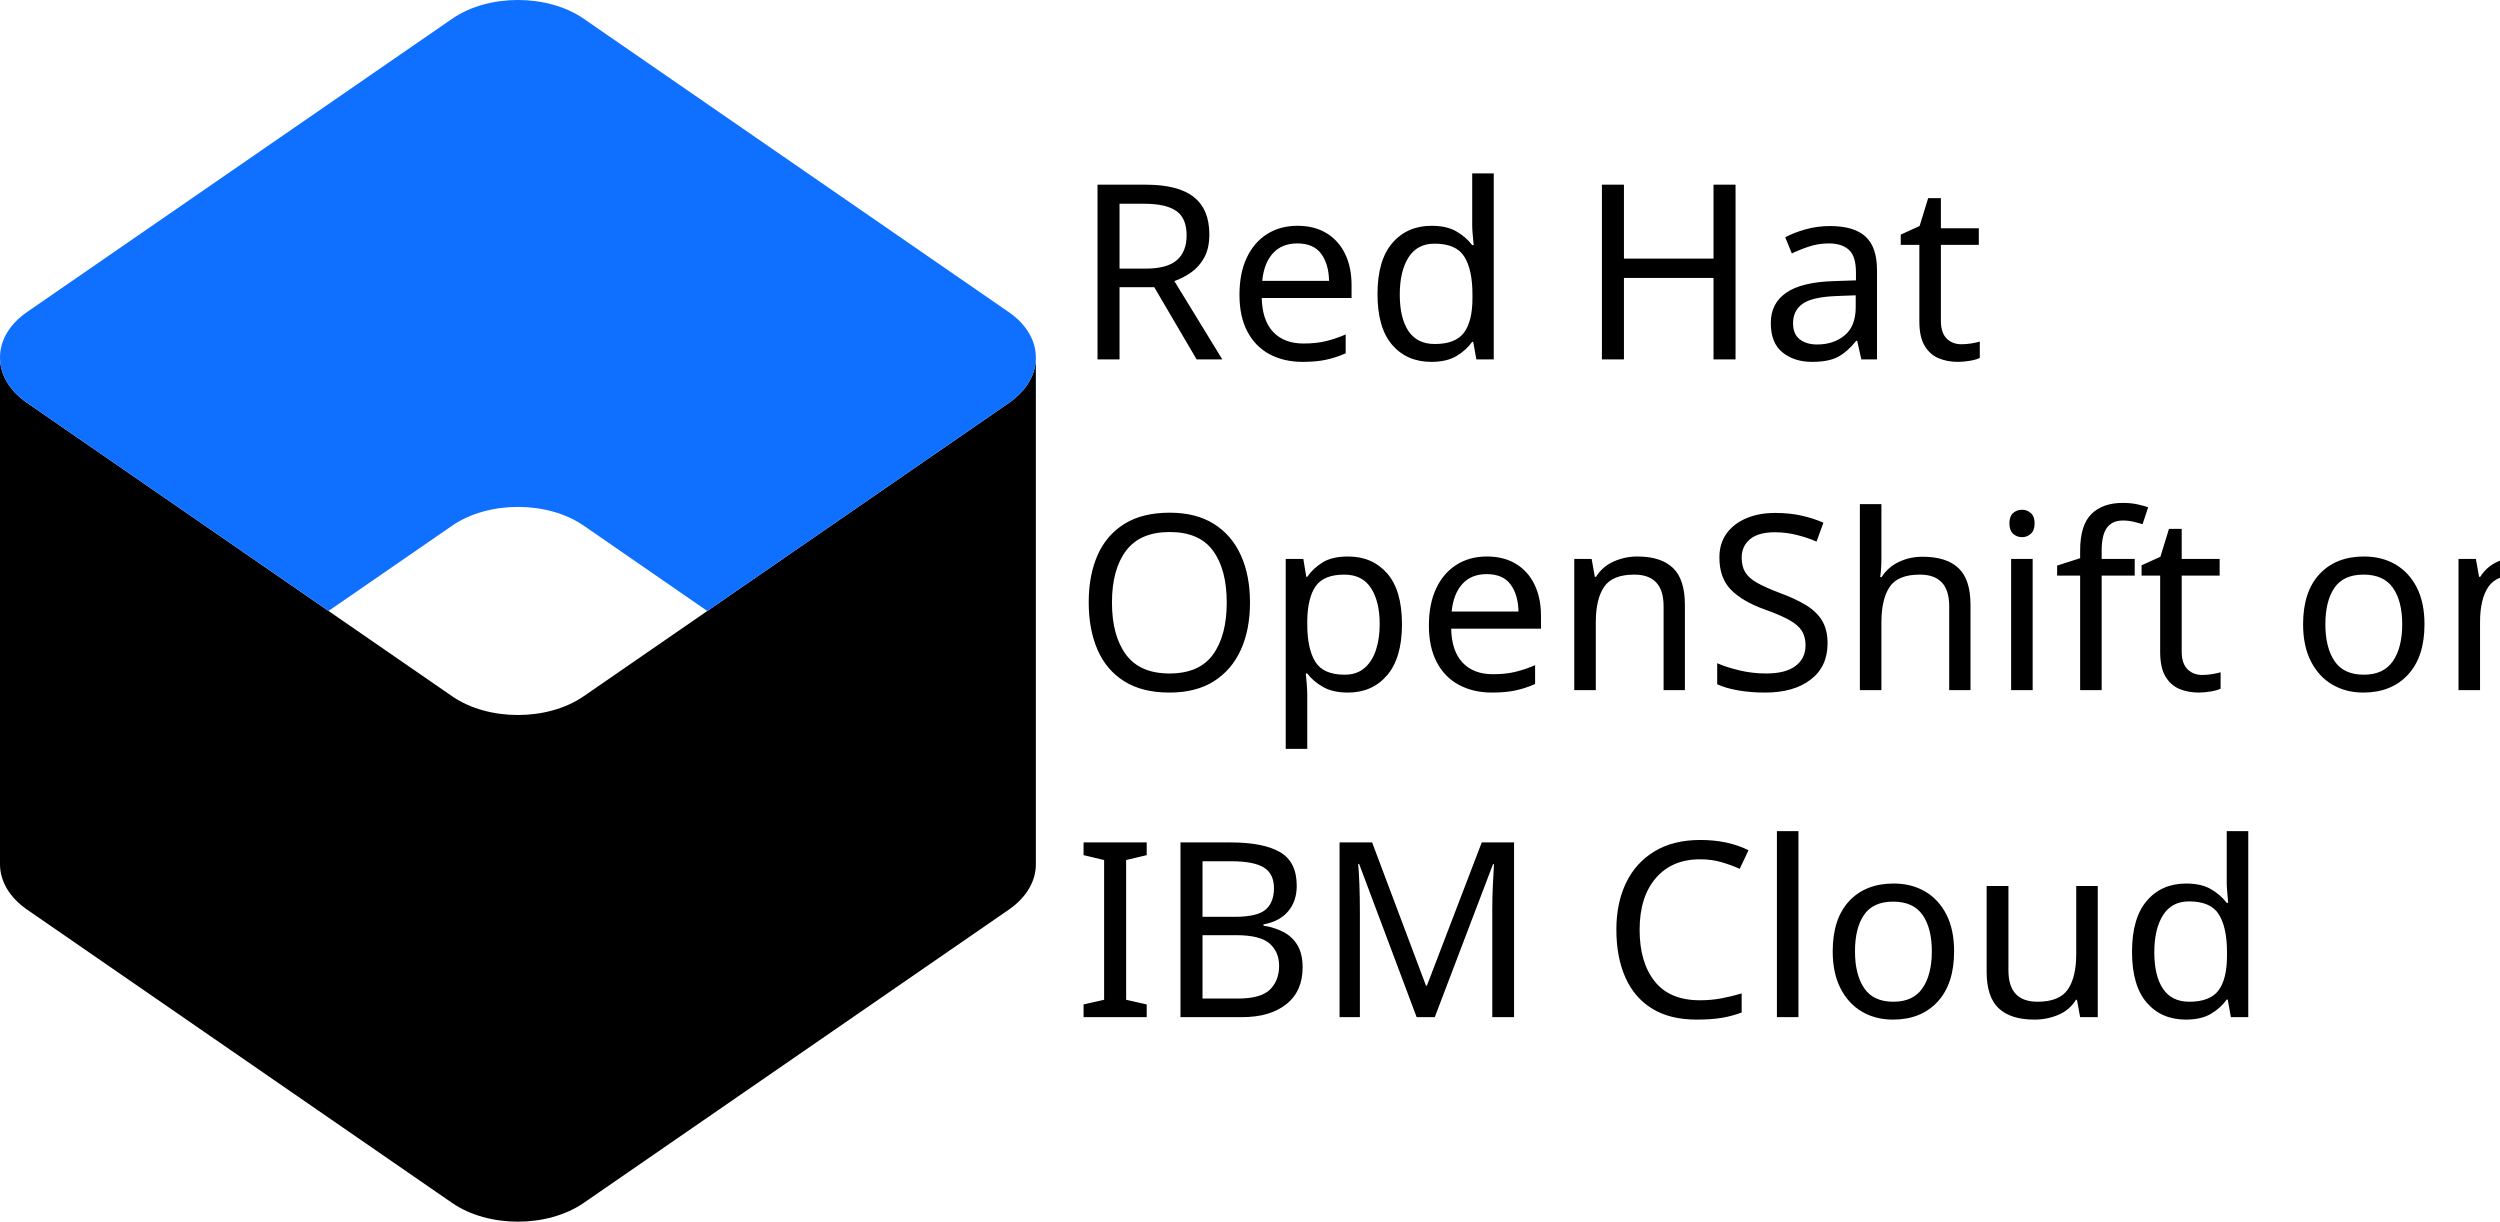
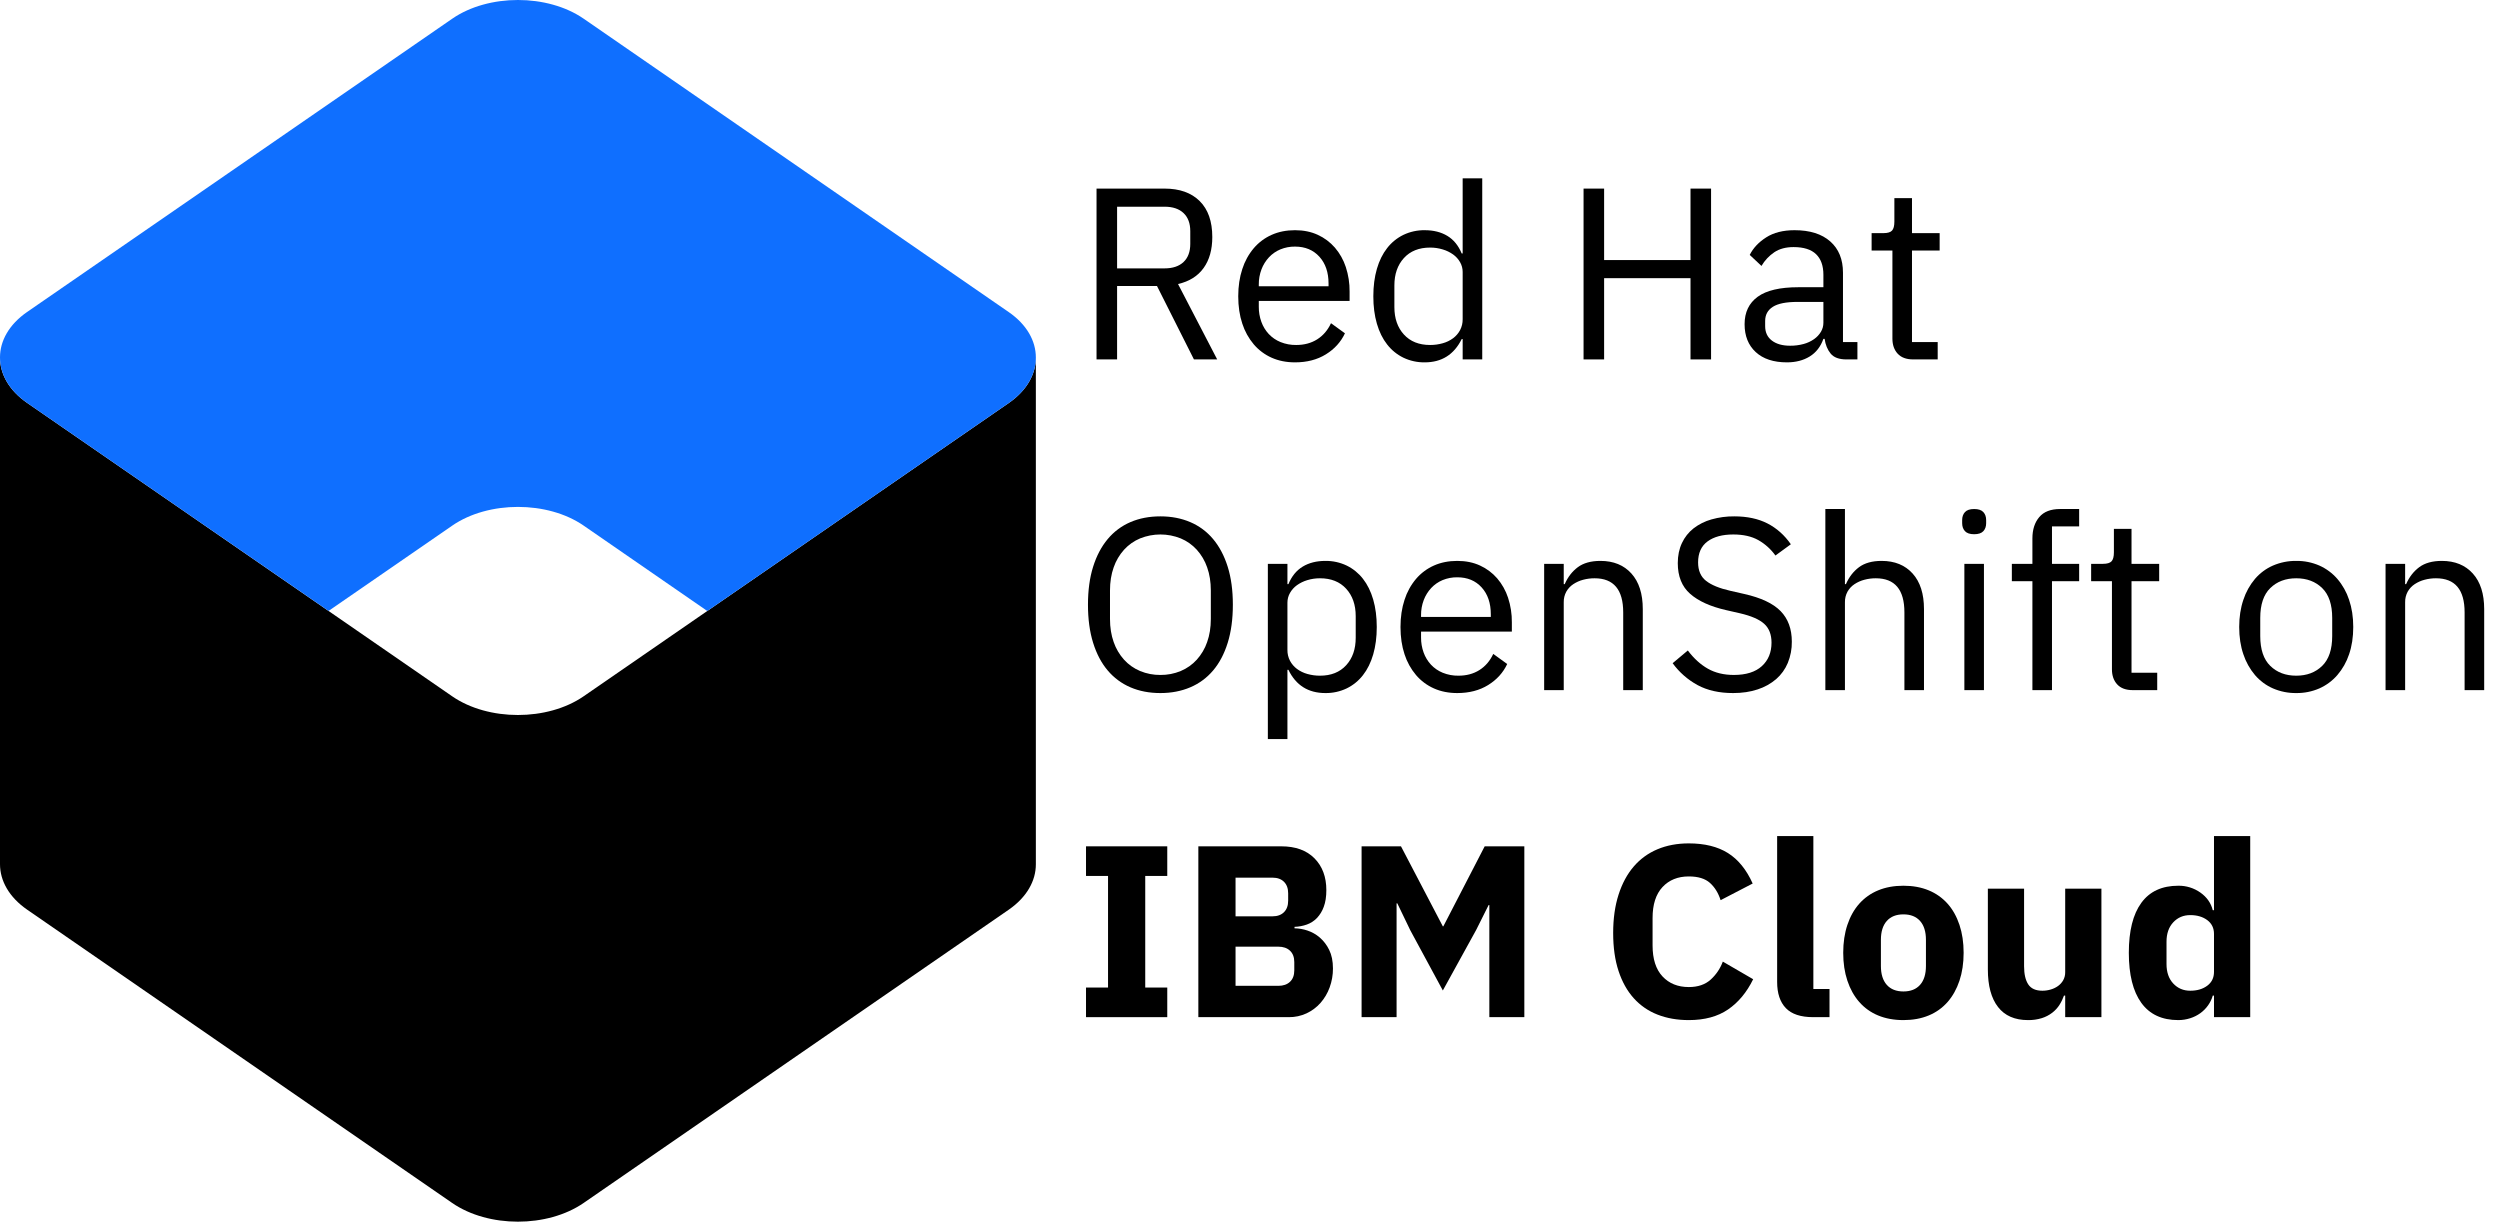
- <svg xmlns="http://www.w3.org/2000/svg" version="1.1" x="0px" y="0px" viewBox="0 0 4086 1996.7" style="enable-background:new 0 0 4086 1996.7;" xml:space="preserve">
-   <style type="text/css">
- 	.st0{fill:#0F6FFF;}
- 	.st1{font-family:'IBMPlexSans';}
- 	.st2{font-size:400px;}
- 	.st3{font-family:'IBMPlexSans-Bold';}
- </style>
-   <g id="Layer_1">
-     <g id="Layer_1_1_">
-       <path d="M0,584.4c0,26.9,14.8,53.7,44.3,74.1L739,1138c59.1,40.8,155.8,40.8,214.9,0l694.8-479.3c29.6-20.4,44.3-47.3,44.3-74.1    v828.1c0,26.9-14.8,53.7-44.3,74.1l-694.8,479.3c-59.1,40.8-155.8,40.8-214.9,0L44.3,1486.7C14.8,1466.3,0,1439.4,0,1412.5V584.4z    " />
-       <path class="st0" d="M0,584.4c0,26.9,14.8,53.7,44.3,74.1l492.7,340l202.1-139.4c59.1-40.8,155.8-40.8,214.9,0l202,139.5    l492.7-339.9c29.6-20.4,44.3-47.3,44.3-74.1v-0.4c0-26.9-14.8-53.8-44.3-74.1L954,30.6c-59.1-40.8-155.8-40.8-214.9,0L44.3,509.9    C14.8,530.3,0,557.2,0,584v818.2V584.4z" />
-       <path class="st0" d="M0,1412.6L0,1412.6L0,1412.6z" />
-       <text transform="matrix(1 0 0 1 1754.98 587.4402)" class="st1 st2">Red Hat</text>
-       <text transform="matrix(1 0 0 1 1754.98 1127.94)" class="st1 st2">OpenShift on</text>
-       <text transform="matrix(1 0 0 1 1754.98 1662.44)" class="st3 st2">IBM Cloud</text>
+ <svg xmlns="http://www.w3.org/2000/svg" id="Layer_1" data-name="Layer 1" viewBox="0 0 4086 1996.7">
+   <defs>
+     <style>.cls-1{fill:#0f6fff;}.cls-2{isolation:isolate;}</style>
+   </defs>
+   <g id="Layer_1-2" data-name="Layer 1-2">
+     <path d="M0,584.4c0,26.9,14.8,53.7,44.3,74.1L739,1138c59.1,40.8,155.8,40.8,214.9,0L1648.7,658.7c29.6-20.4,44.3-47.3,44.3-74.1V1412.7c0,26.9-14.8,53.7-44.3,74.1L953.9,1966.1c-59.1,40.8-155.8,40.8-214.9,0L44.3,1486.7C14.8,1466.3,0,1439.4,0,1412.5Z" />
+     <path class="cls-1" d="M0,584.4c0,26.9,14.8,53.7,44.3,74.1L537,998.5,739.1,859.1c59.1-40.8,155.8-40.8,214.9,0l202,139.5,492.7-339.9c29.6-20.4,44.3-47.3,44.3-74.1v-.4c0-26.9-14.8-53.8-44.3-74.1L954,30.6c-59.1-40.8-155.8-40.8-214.9,0L44.3,509.9C14.8,530.3,0,557.2,0,584Z" />
+     <g class="cls-2">
+       <g class="cls-2">
+         <path d="M1825.779,587.44h-33.6V308.24h111.2q36.797,0,57.399,20.4,20.597,20.399,20.601,58.8,0,30.806-14.2,50.6-14.203,19.8-41.8,26.2l64,123.2h-38l-60.4-120H1825.779Zm77.601-148.8q19.997,0,31-10.4,10.997-10.396,11-29.6v-20.8q0-19.201-11-29.601-11.007-10.396-31-10.399H1825.779v100.8Z" />
+       </g>
+       <g class="cls-2">
+         <path d="M2116.58,592.24q-21.207,0-38.2-7.6a82.247,82.247,0,0,1-29.2-21.8,99.93,99.93,0,0,1-18.8-34q-6.601-19.8-6.601-44.601,0-24.394,6.601-44.399a99.705,99.705,0,0,1,18.8-34.2,82.385,82.385,0,0,1,29.2-21.8q16.997-7.594,38.2-7.601,20.793,0,37.199,7.575a82.464,82.464,0,0,1,28,20.932,93.303,93.303,0,0,1,17.801,31.688,125.084,125.084,0,0,1,6.199,40.256v15.15H2057.38v9.6a70.59,70.59,0,0,0,4.2,24.6,58.406,58.406,0,0,0,12,19.801A54.813,54.813,0,0,0,2092.779,559.04a65.927,65.927,0,0,0,25.801,4.801q19.594,0,34.199-9.2,14.597-9.198,22.601-26.4l22.8,16.507q-10.003,21.337-31.2,34.412Q2145.773,592.237,2116.58,592.24Zm0-189.2a60.936,60.936,0,0,0-24,4.575,53.946,53.946,0,0,0-18.601,12.919,60.587,60.587,0,0,0-12.2,19.675,68.016,68.016,0,0,0-4.399,24.851v2.781h114v-4.375q0-27.432-15-43.926Q2141.38,403.04,2116.58,403.04Z" />
+         <path d="M2390.578,554.222h-1.6q-18.807,38.024-60.4,38.019a78.459,78.459,0,0,1-34.8-7.6A75.476,75.476,0,0,1,2267.179,563.04q-11.007-13.997-16.801-34-5.802-19.997-5.8-44.8,0-24.797,5.8-44.8,5.795-19.997,16.801-34a75.611,75.611,0,0,1,26.6-21.6,78.46,78.46,0,0,1,34.8-7.601q21.601,0,37,9.307,15.394,9.309,23.4,28.712h1.6V291.44h32v296h-32Zm-53.2,9.619a74.347,74.347,0,0,0,20.601-2.812,51.576,51.576,0,0,0,17-8.244,40.176,40.176,0,0,0,11.399-13.263,37.301,37.301,0,0,0,4.2-17.894v-77.188a31.811,31.811,0,0,0-4.2-15.881,39.639,39.639,0,0,0-11.399-12.663,57.603,57.603,0,0,0-17-8.237,69.603,69.603,0,0,0-20.601-3.019q-27.207,0-42.8,17.087-15.599,17.082-15.6,44.825v35.375q0,27.75,15.6,44.831Q2310.179,563.84,2337.378,563.841Z" />
+         <path d="M2762.97,454.641h-141.2v132.8h-33.6V308.24h33.6V425.04h141.2V308.24h33.6v279.2h-33.6Z" />
+         <path d="M3017.764,587.44q-18,0-25.8-9.6-7.8-9.601-9.8-24h-2q-6.807,19.2-22.4,28.8-15.601,9.599-37.2,9.6-32.802,0-51-16.8-18.207-16.8-18.2-45.6,0-29.194,21.4-44.801,21.394-15.599,66.6-15.6h40.801V449.04q0-21.993-12-33.6-12-11.597-36.801-11.6-18.806,0-31.399,8.399a69.232,69.232,0,0,0-21,22.4l-19.2-18q8.399-16.8,26.8-28.601,18.394-11.793,46.4-11.8,37.594,0,58.399,18.362,20.795,18.357,20.801,51.088V559.04h23.6v28.4Zm-92-22.4a81.343,81.343,0,0,0,22-2.8,53.837,53.837,0,0,0,17.2-8,39.579,39.579,0,0,0,11.2-12,28.699,28.699,0,0,0,4-14.8v-34h-42.4q-27.601,0-40.2,8-12.599,8.007-12.6,23.2V533.04q0,15.207,11,23.601Q2906.96,565.04,2925.764,565.04Z" />
+         <path d="M3126.962,587.44q-16.799,0-25.399-9.375-8.606-9.375-8.601-24.55V409.44h-34V381.04h19.2q10.397,0,14.2-4.199,3.797-4.201,3.8-14.601V323.841h28.8V381.04h45.2v28.4h-45.2V559.04h42v28.4Z" />
+       </g>
    </g>
-     <g id="Text">
- 	</g>
+     <g class="cls-2">
+       <path d="M1896.58,1132.74q-27.207,0-49-9.399a99.8,99.8,0,0,1-37.2-27.601q-15.403-18.196-23.8-45.2-8.401-27-8.4-62.2,0-35.194,8.4-62,8.399-26.795,23.8-45.2a99.044,99.044,0,0,1,37.2-27.8q21.797-9.394,49-9.4,26.793,0,48.8,9.4a98.793,98.793,0,0,1,37.399,27.8q15.394,18.403,23.801,45.2,8.399,26.802,8.399,62,0,35.204-8.399,62.2-8.401,27-23.801,45.2a99.545,99.545,0,0,1-37.399,27.601Q1923.376,1132.733,1896.58,1132.74Zm0-29.6a84.447,84.447,0,0,0,33.199-6.419,74.136,74.136,0,0,0,26.2-18.469,84.07,84.07,0,0,0,17-28.9q6-16.856,6-37.73v-46.563q0-20.87-6-37.731a84.134,84.134,0,0,0-17-28.9,74.205,74.205,0,0,0-26.2-18.462,88.978,88.978,0,0,0-66.399,0,74.1,74.1,0,0,0-26.2,18.462,84.026,84.026,0,0,0-17,28.9q-6,16.856-6,37.731v46.563q0,20.877,6,37.73a83.963,83.963,0,0,0,17,28.9,74.032,74.032,0,0,0,26.2,18.469A84.431,84.431,0,0,0,1896.58,1103.141Z" />
+       <path d="M2072.177,921.54h32V954.758h1.6q7.998-19.406,23.4-28.712,15.394-9.3,37-9.307a78.457,78.457,0,0,1,34.8,7.601,75.675,75.675,0,0,1,26.601,21.6q10.997,14.007,16.8,34,5.793,20.007,5.8,44.8,0,24.807-5.8,44.8-5.804,20.007-16.8,34a75.539,75.539,0,0,1-26.601,21.601,78.456,78.456,0,0,1-34.8,7.6q-42,0-60.4-38.019h-1.6v113.219h-32Zm85.2,182.801q27.196,0,42.8-17.082,15.601-17.08,15.6-44.831v-35.375q0-27.74-15.6-44.826-15.601-17.08-42.8-17.087a69.57,69.57,0,0,0-20.601,3.019,57.533,57.533,0,0,0-17,8.237,39.639,39.639,0,0,0-11.399,12.663,31.811,31.811,0,0,0-4.2,15.881v77.188a37.301,37.301,0,0,0,4.2,17.894,40.176,40.176,0,0,0,11.399,13.263,51.52,51.52,0,0,0,17,8.244A74.312,74.312,0,0,0,2157.377,1104.341Z" />
+       <path d="M2381.771,1132.74q-21.205,0-38.199-7.6a82.247,82.247,0,0,1-29.2-21.8,99.93,99.93,0,0,1-18.8-34q-6.601-19.8-6.601-44.601,0-24.394,6.601-44.4a99.705,99.705,0,0,1,18.8-34.2,82.385,82.385,0,0,1,29.2-21.8q16.997-7.594,38.199-7.601,20.795,0,37.2,7.575a82.464,82.464,0,0,1,28,20.932,93.285,93.285,0,0,1,17.8,31.688,125.06,125.06,0,0,1,6.2,40.256v15.15H2322.571v9.6a70.612,70.612,0,0,0,4.199,24.6,58.437,58.437,0,0,0,12,19.801A54.826,54.826,0,0,0,2357.971,1099.54a65.925,65.925,0,0,0,25.8,4.801q19.594,0,34.2-9.2,14.597-9.198,22.601-26.4l22.8,16.507q-10.003,21.337-31.2,34.412Q2410.964,1132.737,2381.771,1132.74Zm0-189.201a60.943,60.943,0,0,0-24,4.575,53.951,53.951,0,0,0-18.6,12.919,60.587,60.587,0,0,0-12.2,19.675,68.017,68.017,0,0,0-4.399,24.851v2.781h114v-4.375q0-27.433-15-43.926Q2406.571,943.54,2381.771,943.54Z" />
+       <path d="M2523.77,1127.94V921.54h32V954.758h1.6q7.594-17.418,21.4-27.719,13.8-10.293,37-10.3,31.997,0,50.6,20.601,18.601,20.606,18.601,58.199v132.401h-32v-127.075q0-55.725-46.8-55.725a71.857,71.857,0,0,0-18.601,2.406,54.139,54.139,0,0,0-16.2,7.219,35.671,35.671,0,0,0-11.399,12.225,34.801,34.801,0,0,0-4.2,17.438v143.513Z" />
+       <path d="M2832.566,1132.74q-34.002,0-58-13a123.047,123.047,0,0,1-40.8-35.8l24.8-20.8q14.795,19.603,32.801,29.8,18,10.2,42.399,10.2,30,0,45.8-14.4,15.797-14.399,15.801-38.399,0-19.998-12-30.801-12-10.799-39.601-17.199l-22.8-5.201q-38.399-8.793-58.6-26.601-20.203-17.793-20.2-50.199,0-18.394,6.8-32.801a65.788,65.788,0,0,1,19-24,85.828,85.828,0,0,1,29.2-14.6,132.249,132.249,0,0,1,37.399-5q31.594,0,54.2,11.6,22.594,11.607,38.2,34l-25.2,18.4a87.022,87.022,0,0,0-28-25.2q-16.406-9.196-40.8-9.2-26.804,0-42.2,11.4-15.403,11.399-15.399,34.2,0,20.005,13,30.2,12.993,10.2,39.399,16.199l22.8,5.2q41.194,9.207,59.601,28,18.394,18.807,18.399,50a88.464,88.464,0,0,1-6.6,34.8,71.407,71.407,0,0,1-19,26.4,88.366,88.366,0,0,1-30.2,16.8Q2854.964,1132.74,2832.566,1132.74Z" />
+       <path d="M2983.364,831.94h32V954.758h1.6q7.594-17.418,21.4-27.719,13.8-10.293,37-10.3,31.997,0,50.6,20.601,18.601,20.606,18.601,58.199v132.401h-32v-127.075q0-55.725-46.8-55.725a71.857,71.857,0,0,0-18.601,2.406,54.139,54.139,0,0,0-16.2,7.219,35.671,35.671,0,0,0-11.399,12.225,34.801,34.801,0,0,0-4.2,17.438v143.513h-32Z" />
+       <path d="M3226.562,873.14q-10.406,0-15-5-4.603-4.997-4.6-13v-5.2q0-7.997,4.6-13,4.594-4.997,15-5,10.397,0,15,5,4.594,5.007,4.6,13v5.2q0,8.005-4.6,13Q3236.959,873.146,3226.562,873.14Zm-16,48.399h32v206.401h-32Z" />
+       <path d="M3321.762,949.94h-33.601V921.54h33.601V879.94q0-21.601,11.2-34.8,11.193-13.2,34-13.2h31.199v28.4h-44.399v61.199h44.399v28.4h-44.399v178h-32Z" />
+       <path d="M3485.757,1127.94q-16.799,0-25.399-9.375-8.606-9.375-8.601-24.55V949.94h-34V921.54H3436.957q10.397,0,14.2-4.199,3.797-4.201,3.8-14.601V864.34h28.8v57.199H3528.957v28.4h-45.2V1099.54h42v28.4Z" />
+       <path d="M3752.954,1132.74a93.042,93.042,0,0,1-38-7.6,81.829,81.829,0,0,1-29.4-21.8,102.591,102.591,0,0,1-19-34q-6.806-19.8-6.8-44.601,0-24.394,6.8-44.4a102.323,102.323,0,0,1,19-34.2,81.965,81.965,0,0,1,29.4-21.8,93.042,93.042,0,0,1,38-7.601,91.691,91.691,0,0,1,37.8,7.601,84.405,84.405,0,0,1,29.4,21.8,100.657,100.657,0,0,1,19.2,34.2q6.797,20.005,6.8,44.4,0,24.807-6.8,44.601a100.913,100.913,0,0,1-19.2,34,84.26,84.26,0,0,1-29.4,21.8A91.691,91.691,0,0,1,3752.954,1132.74Zm0-28.399q25.997,0,42.4-16,16.396-15.995,16.399-48.801v-29.6q0-32.794-16.399-48.8-16.406-15.995-42.4-16-26.007,0-42.4,16-16.406,16.003-16.399,48.8V1039.54q0,32.804,16.399,48.801Q3726.951,1104.343,3752.954,1104.341Z" />
+       <path d="M3898.952,1127.94V921.54h32V954.758h1.6q7.594-17.418,21.4-27.719,13.8-10.293,37-10.3,31.997,0,50.6,20.601,18.601,20.606,18.601,58.199v132.401h-32v-127.075q0-55.725-46.8-55.725a71.857,71.857,0,0,0-18.601,2.406,54.139,54.139,0,0,0-16.2,7.219,35.671,35.671,0,0,0-11.399,12.225,34.801,34.801,0,0,0-4.2,17.438v143.513Z" />
+     </g>
+     <g class="cls-2">
+       <path d="M1774.98,1662.44V1614.04h36V1431.641h-36v-48.4h132.8v48.4h-36V1614.04h36v48.4Z" />
+       <path d="M1958.577,1383.24h135.601q34.799,0,54.199,19.601,19.397,19.603,19.4,52,0,16.002-4.201,27.199a52.367,52.367,0,0,1-11.199,18.4,42.963,42.963,0,0,1-16.4,10.6,66.041,66.041,0,0,1-20.199,3.801v2.399a67.532,67.532,0,0,1,21,3.601,59.826,59.826,0,0,1,20.199,11.399,63.04,63.04,0,0,1,15.4,20.2q6.196,12.403,6.199,30.4a88.626,88.626,0,0,1-5.398,31,79.088,79.088,0,0,1-15,25.399,69.945,69.945,0,0,1-22.801,17,66.829,66.829,0,0,1-28.801,6.2H1958.577Zm60.8,114.4h60.4q12,0,18.799-6.8,6.797-6.797,6.801-18.801v-12q0-12-6.801-18.8-6.806-6.797-18.799-6.8H2019.377Zm0,113.6h70q12,0,19-6.6,6.993-6.601,7-18.601v-13.6q0-12-7-18.6-7.002-6.601-19-6.601h-70Z" />
+       <path d="M2434.174,1479.24h-1.199l-20.4,40.8-54.4,98.801-53.199-98.4-21.201-44h-1.199v186H2225.373v-279.2h64.4l68.4,130.8h.801l67.6-130.8H2491.373v279.2h-57.199Z" />
+       <path d="M2760.164,1667.24q-28.406,0-51.199-9a101.434,101.434,0,0,1-38.801-26.8q-16.002-17.793-24.801-44.4-8.801-26.596-8.799-62.199,0-35.194,8.799-62.601,8.795-27.394,24.801-46a103.375,103.375,0,0,1,38.801-28.2q22.799-9.599,51.199-9.6,38.795,0,64,15.8,25.201,15.807,40.4,49.8l-52.4,27.2q-5.607-17.597-17.4-28.2-11.804-10.594-34.6-10.6-26.804,0-43,17.4-16.201,17.399-16.199,50.6v44.8q0,33.207,16.199,50.601,16.201,17.399,43,17.399,22.397,0,35.801-12.2a74.139,74.139,0,0,0,19.799-29.399l49.6,28.8q-15.598,32.007-41,49.4Q2798.957,1667.24,2760.164,1667.24Z" />
+       <path d="M2963.359,1662.44q-30.404,0-44.602-14.8-14.203-14.793-14.199-42.8V1366.44h59.199v250h26.4v46Z" />
+       <path d="M3110.955,1667.24q-23.203,0-41.398-7.6a82.523,82.523,0,0,1-30.801-22q-12.601-14.401-19.4-34.8-6.806-20.401-6.799-45.601,0-25.2,6.799-45.6,6.797-20.401,19.4-34.601a83.686,83.686,0,0,1,30.801-21.8q18.196-7.594,41.398-7.6,23.194,0,41.4,7.6a83.75,83.75,0,0,1,30.801,21.8q12.601,14.203,19.4,34.601,6.797,20.399,6.799,45.6,0,25.2-6.799,45.601-6.809,20.399-19.4,34.8a82.585,82.585,0,0,1-30.801,22Q3134.15,1667.234,3110.955,1667.24Zm0-46.8q17.599,0,27.201-10.8,9.601-10.8,9.6-30.8V1536.04q0-19.997-9.6-30.8-9.601-10.8-27.201-10.8-17.604,0-27.199,10.8-9.601,10.8-9.6,30.8v42.801q0,20.005,9.6,30.8Q3093.356,1620.441,3110.955,1620.44Z" />
+       <path d="M3375.354,1627.24h-2a72.95,72.95,0,0,1-7.398,15.2,50.966,50.966,0,0,1-11.801,12.8,55.331,55.331,0,0,1-17,8.8,72.881,72.881,0,0,1-22.6,3.2q-32.399,0-49-21.399-16.603-21.394-16.6-61.4v-132h59.199v126.8q0,19.2,6.801,29.601,6.797,10.406,23.199,10.399a47.856,47.856,0,0,0,13.6-2,38.513,38.513,0,0,0,12-5.8,29.881,29.881,0,0,0,8.4-9.4,26.167,26.167,0,0,0,3.199-13.199V1452.44h59.201v210h-59.201Z" />
+       <path d="M3618.553,1627.24h-2a52.441,52.441,0,0,1-7.602,15.8,54.671,54.671,0,0,1-12.6,12.801,58.484,58.484,0,0,1-16.799,8.399,63.459,63.459,0,0,1-19.4,3q-40.005,0-60.4-28.2-20.399-28.2-20.4-81.8,0-53.597,20.4-81.6,20.399-27.995,60.4-28a61.063,61.063,0,0,1,36.199,11.2q15.797,11.203,20.201,28.8h2V1366.44H3677.752v296h-59.199Zm-38.801-8q16.799,0,27.801-8.2,10.995-8.193,11-22.6v-62q0-14.399-11-22.6-11.007-8.194-27.801-8.2-16.799,0-27.801,11.8-11.004,11.804-11,31.8v36.4q0,20.005,11,31.8Q3562.949,1619.244,3579.752,1619.24Z" />
+     </g>
  </g>
-   <g id="Text_1_">
- </g>
</svg>
